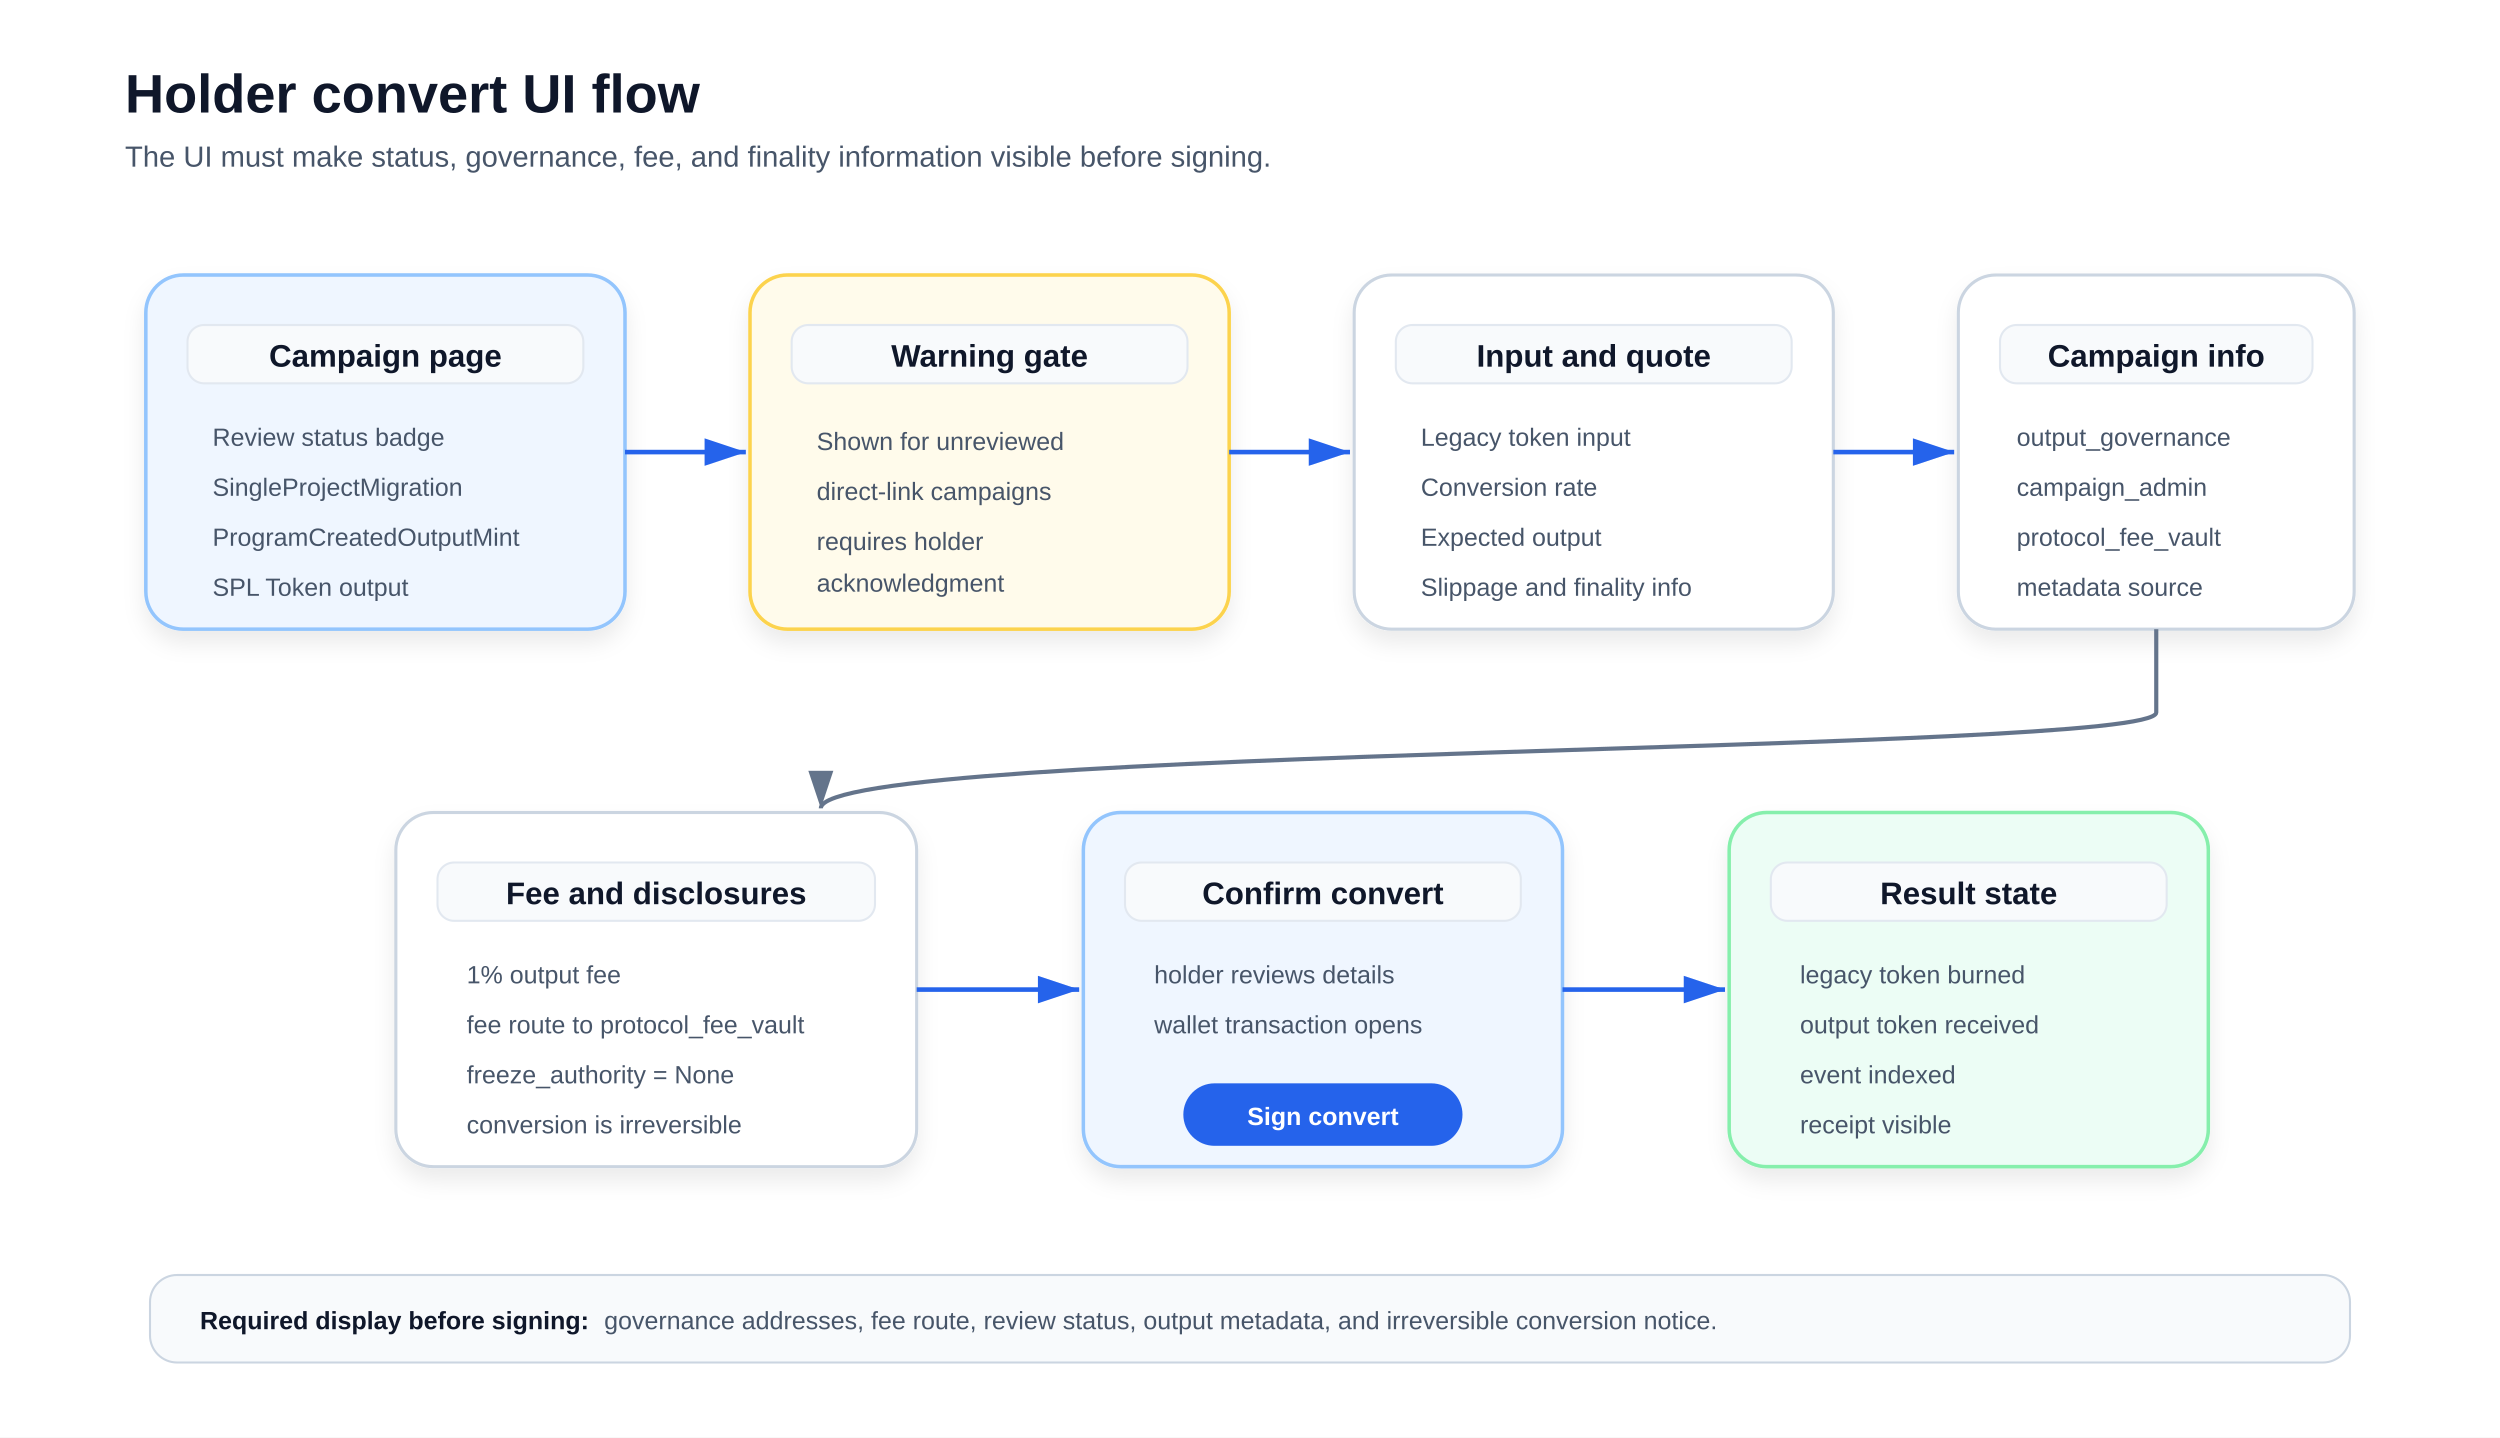
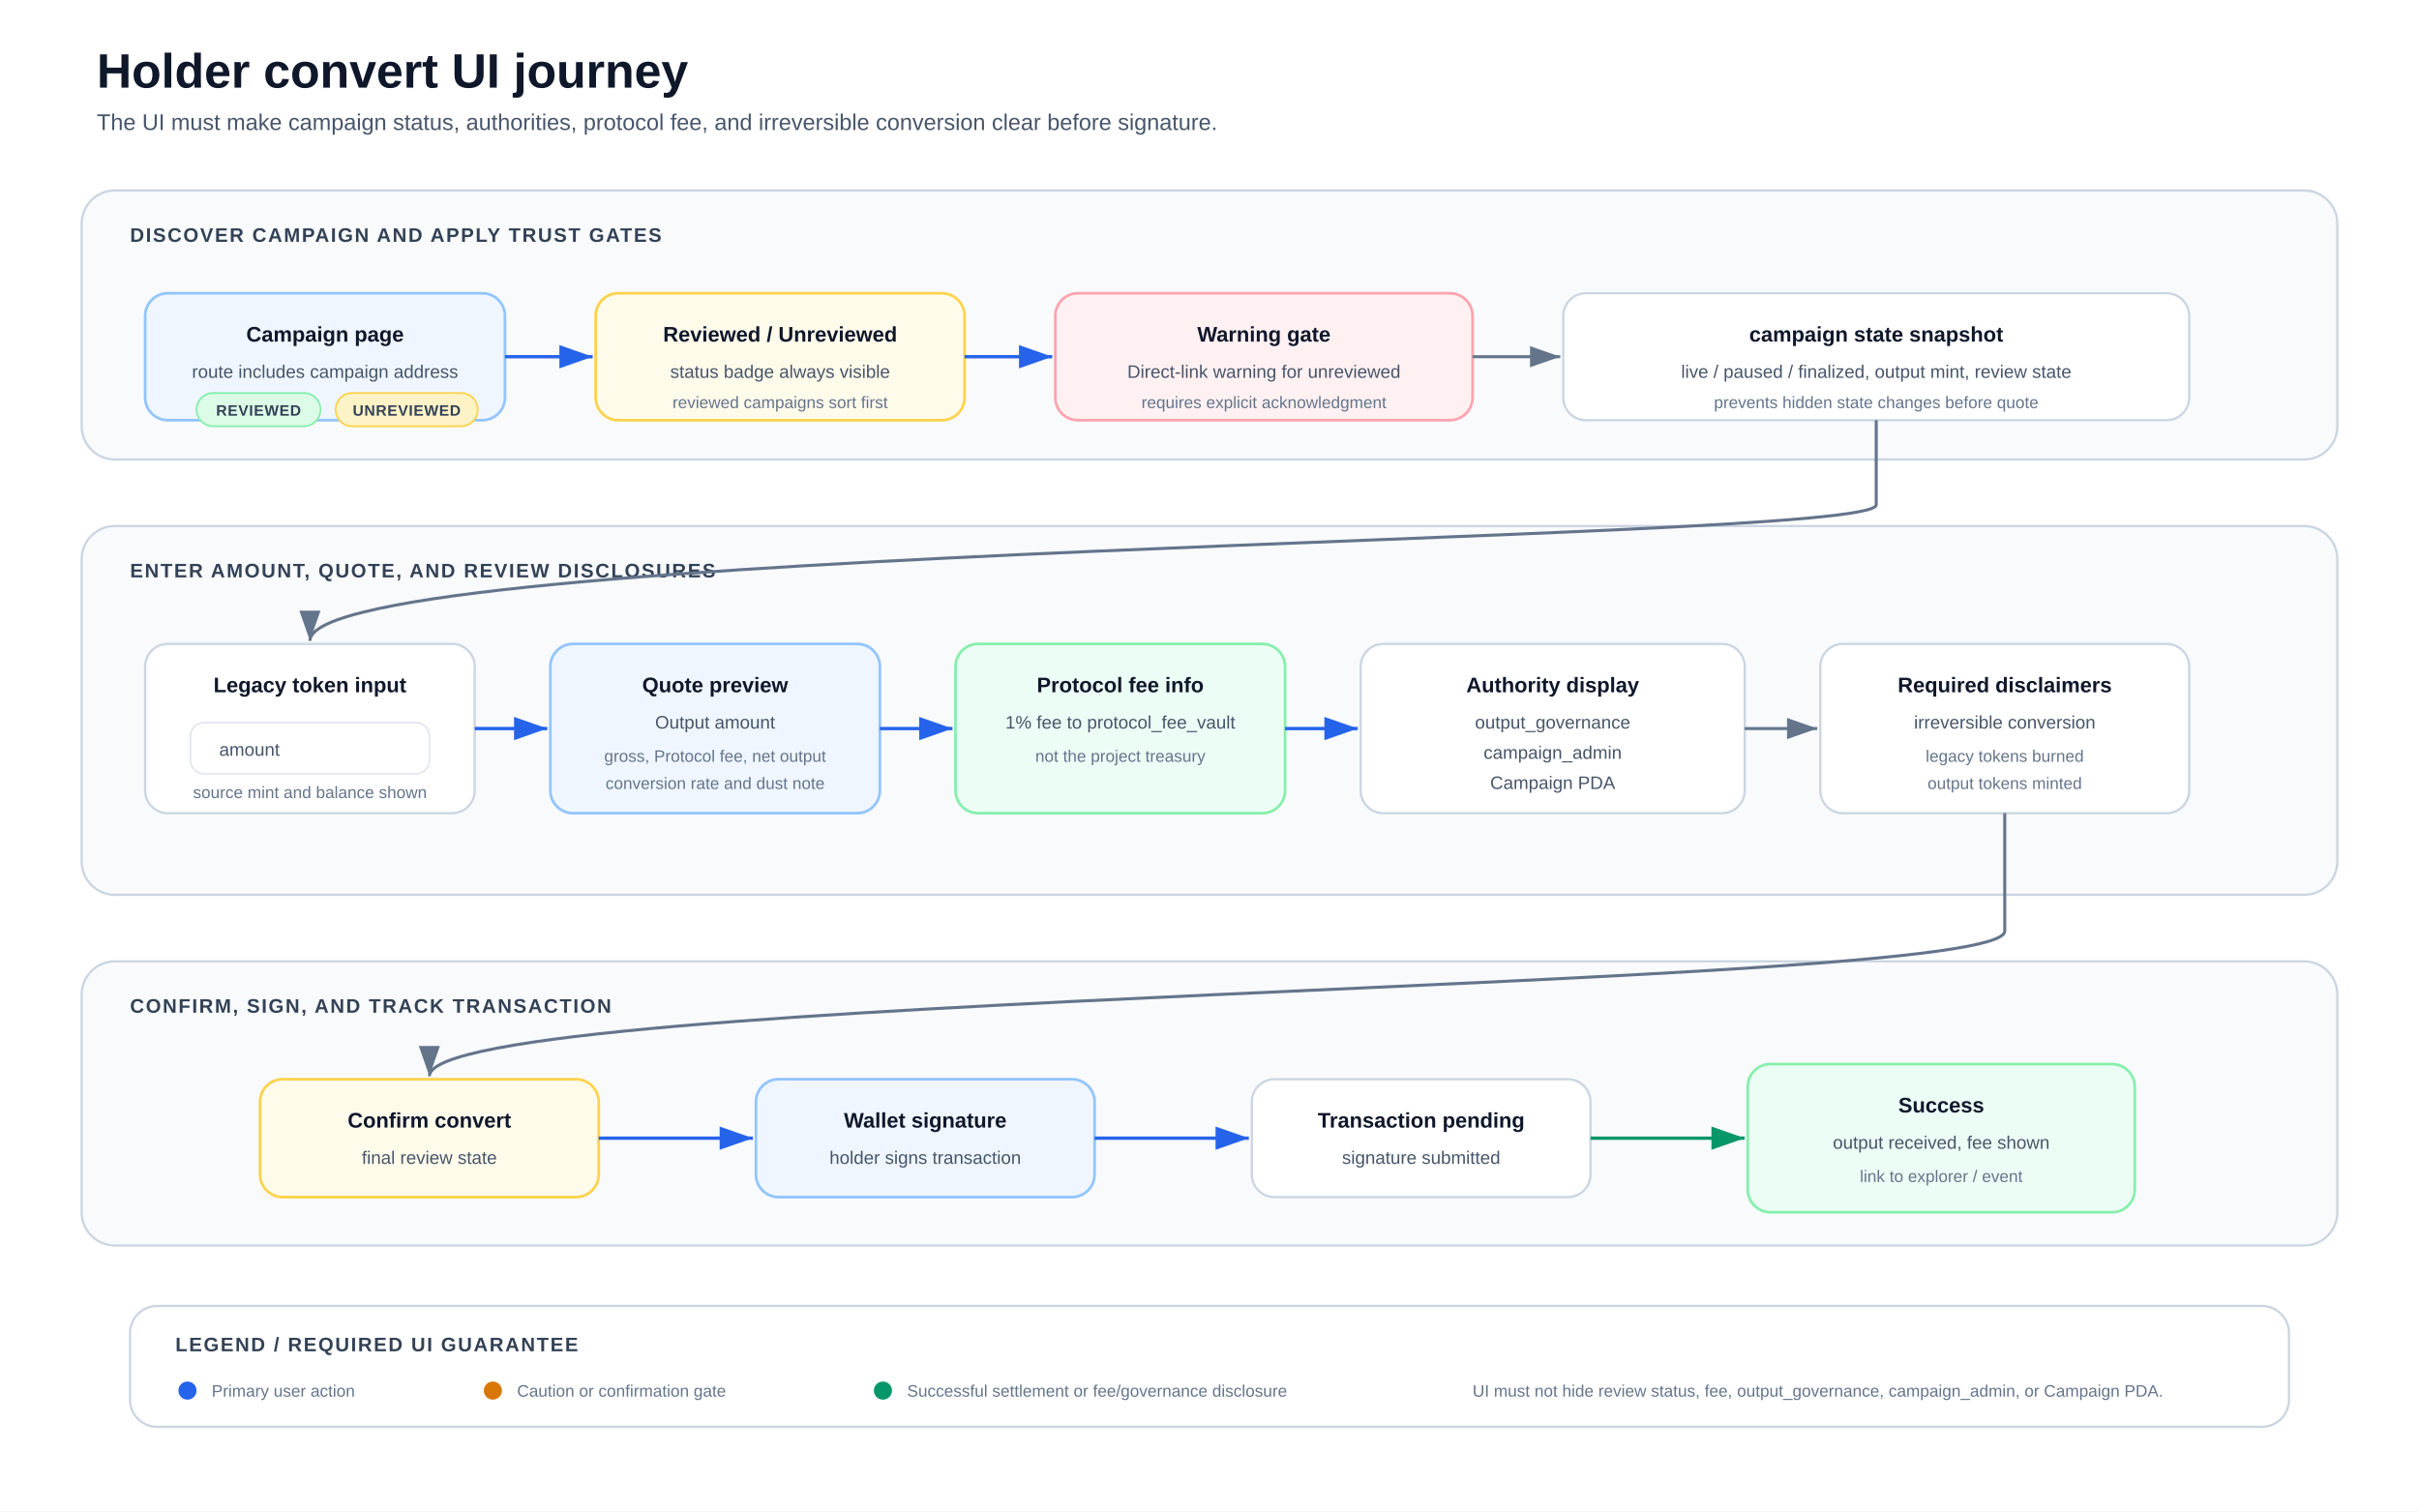
- <svg xmlns="http://www.w3.org/2000/svg" width="1200" height="690" viewBox="0 0 1200 690" role="img" aria-labelledby="title desc">
+ <svg xmlns="http://www.w3.org/2000/svg" width="1600" height="1000" viewBox="0 0 1600 1000" role="img" aria-labelledby="title desc">
  <defs>
    <style>
-       .bg { fill: #ffffff; }
-       .title { fill: #0f172a; font: 700 26px Arial, sans-serif; }
-       .subtitle { fill: #475569; font: 400 14px Arial, sans-serif; }
-       .screen { fill: #ffffff; stroke: #cbd5e1; stroke-width: 1.5; filter: url(#shadow); }
-       .screen-blue { fill: #eff6ff; stroke: #93c5fd; stroke-width: 1.7; filter: url(#shadow); }
-       .screen-amber { fill: #fffbeb; stroke: #fcd34d; stroke-width: 1.7; filter: url(#shadow); }
-       .screen-green { fill: #ecfdf5; stroke: #86efac; stroke-width: 1.7; filter: url(#shadow); }
-       .head { fill: #0f172a; font: 700 15px Arial, sans-serif; }
-       .body { fill: #475569; font: 400 12px Arial, sans-serif; }
-       .strong { fill: #0f172a; font: 700 12px Arial, sans-serif; }
-       .tab { fill: #f8fafc; stroke: #e2e8f0; stroke-width: 1; }
-       .button { fill: #2563eb; }
-       .button-text { fill: #ffffff; font: 700 12px Arial, sans-serif; }
-       .arrow { fill: none; stroke: #2563eb; stroke-width: 2.2; marker-end: url(#arrow); }
-       .arrow-muted { fill: none; stroke: #64748b; stroke-width: 2; marker-end: url(#arrow-muted); }
+       .title { fill:#0f172a; font:700 32px Arial, sans-serif; }
+       .subtitle { fill:#475569; font:400 15px Arial, sans-serif; }
+       .lane-title { fill:#334155; font:700 13px Arial, sans-serif; letter-spacing:.08em; }
+       .label { fill:#0f172a; font:700 14px Arial, sans-serif; }
+       .body { fill:#475569; font:400 12px Arial, sans-serif; }
+       .small { fill:#64748b; font:400 11px Arial, sans-serif; }
+       .lane { fill:#f8fafc; stroke:#cbd5e1; stroke-width:1.5; }
+       .panel { fill:#ffffff; stroke:#cbd5e1; stroke-width:1.5; }
+       .blue { fill:#eff6ff; stroke:#93c5fd; stroke-width:1.8; }
+       .green { fill:#ecfdf5; stroke:#86efac; stroke-width:1.8; }
+       .amber { fill:#fffbeb; stroke:#fcd34d; stroke-width:1.8; }
+       .rose { fill:#fff1f2; stroke:#fda4af; stroke-width:1.8; }
+       .field { fill:#ffffff; stroke:#e2e8f0; stroke-width:1.2; }
+       .badge-green { fill:#dcfce7; stroke:#86efac; stroke-width:1.2; }
+       .badge-amber { fill:#fef3c7; stroke:#fcd34d; stroke-width:1.2; }
+       .badge-text { fill:#334155; font:700 10px Arial, sans-serif; letter-spacing:.04em; }
+       .arrow { fill:none; stroke:#2563eb; stroke-width:2.2; marker-end:url(#arrow-blue); }
+       .arrow-green { fill:none; stroke:#059669; stroke-width:2.2; marker-end:url(#arrow-green); }
+       .arrow-muted { fill:none; stroke:#64748b; stroke-width:2; marker-end:url(#arrow-muted); }
    </style>
-     <filter id="shadow" x="-10%" y="-10%" width="120%" height="125%">
-       <feDropShadow dx="0" dy="6" stdDeviation="5" flood-color="#0f172a" flood-opacity=".08" />
-     </filter>
-     <marker id="arrow" markerWidth="10" markerHeight="10" refX="9" refY="3" orient="auto" markerUnits="strokeWidth">
-       <path d="M0,0 L9,3 L0,6 Z" fill="#2563eb" />
+     <marker id="arrow-blue" markerWidth="11" markerHeight="11" refX="10" refY="3.5" orient="auto" markerUnits="strokeWidth">
+       <path d="M0,0 L10,3.5 L0,7 Z" fill="#2563eb" />
    </marker>
-     <marker id="arrow-muted" markerWidth="10" markerHeight="10" refX="9" refY="3" orient="auto" markerUnits="strokeWidth">
-       <path d="M0,0 L9,3 L0,6 Z" fill="#64748b" />
+     <marker id="arrow-green" markerWidth="11" markerHeight="11" refX="10" refY="3.5" orient="auto" markerUnits="strokeWidth">
+       <path d="M0,0 L10,3.5 L0,7 Z" fill="#059669" />
+     </marker>
+     <marker id="arrow-muted" markerWidth="11" markerHeight="11" refX="10" refY="3.5" orient="auto" markerUnits="strokeWidth">
+       <path d="M0,0 L10,3.5 L0,7 Z" fill="#64748b" />
    </marker>
  </defs>
-   <rect class="bg" width="1200" height="690" />
-   <text class="title" x="60" y="54">Holder convert UI flow</text>
-   <text class="subtitle" x="60" y="80">The UI must make status, governance, fee, and finality information visible before signing.</text>
-   <g transform="translate(70 132)">
-     <rect class="screen-blue" width="230" height="170" rx="18" />
-     <rect class="tab" x="20" y="24" width="190" height="28" rx="8" />
-     <text class="head" x="115" y="44" text-anchor="middle">Campaign page</text>
-     <text class="body" x="32" y="82">Review status badge</text>
-     <text class="body" x="32" y="106">SingleProjectMigration</text>
-     <text class="body" x="32" y="130">ProgramCreatedOutputMint</text>
-     <text class="body" x="32" y="154">SPL Token output</text>
-   </g>
-   <g transform="translate(360 132)">
-     <rect class="screen-amber" width="230" height="170" rx="18" />
-     <rect class="tab" x="20" y="24" width="190" height="28" rx="8" />
-     <text class="head" x="115" y="44" text-anchor="middle">Warning gate</text>
-     <text class="body" x="32" y="84">Shown for unreviewed</text>
-     <text class="body" x="32" y="108">direct-link campaigns</text>
-     <text class="body" x="32" y="132">requires holder</text>
-     <text class="body" x="32" y="152">acknowledgment</text>
-   </g>
-   <g transform="translate(650 132)">
-     <rect class="screen" width="230" height="170" rx="18" />
-     <rect class="tab" x="20" y="24" width="190" height="28" rx="8" />
-     <text class="head" x="115" y="44" text-anchor="middle">Input and quote</text>
-     <text class="body" x="32" y="82">Legacy token input</text>
-     <text class="body" x="32" y="106">Conversion rate</text>
-     <text class="body" x="32" y="130">Expected output</text>
-     <text class="body" x="32" y="154">Slippage and finality info</text>
-   </g>
-   <g transform="translate(940 132)">
-     <rect class="screen" width="190" height="170" rx="18" />
-     <rect class="tab" x="20" y="24" width="150" height="28" rx="8" />
-     <text class="head" x="95" y="44" text-anchor="middle">Campaign info</text>
-     <text class="body" x="28" y="82">output_governance</text>
-     <text class="body" x="28" y="106">campaign_admin</text>
-     <text class="body" x="28" y="130">protocol_fee_vault</text>
-     <text class="body" x="28" y="154">metadata source</text>
-   </g>
-   <g transform="translate(190 390)">
-     <rect class="screen" width="250" height="170" rx="18" />
-     <rect class="tab" x="20" y="24" width="210" height="28" rx="8" />
-     <text class="head" x="125" y="44" text-anchor="middle">Fee and disclosures</text>
-     <text class="body" x="34" y="82">1% output fee</text>
-     <text class="body" x="34" y="106">fee route to protocol_fee_vault</text>
-     <text class="body" x="34" y="130">freeze_authority = None</text>
-     <text class="body" x="34" y="154">conversion is irreversible</text>
-   </g>
-   <g transform="translate(520 390)">
-     <rect class="screen-blue" width="230" height="170" rx="18" />
-     <rect class="tab" x="20" y="24" width="190" height="28" rx="8" />
-     <text class="head" x="115" y="44" text-anchor="middle">Confirm convert</text>
-     <text class="body" x="34" y="82">holder reviews details</text>
-     <text class="body" x="34" y="106">wallet transaction opens</text>
-     <rect class="button" x="48" y="130" width="134" height="30" rx="15" />
-     <text class="button-text" x="115" y="150" text-anchor="middle">Sign convert</text>
-   </g>
-   <g transform="translate(830 390)">
-     <rect class="screen-green" width="230" height="170" rx="18" />
-     <rect class="tab" x="20" y="24" width="190" height="28" rx="8" />
-     <text class="head" x="115" y="44" text-anchor="middle">Result state</text>
-     <text class="body" x="34" y="82">legacy token burned</text>
-     <text class="body" x="34" y="106">output token received</text>
-     <text class="body" x="34" y="130">event indexed</text>
-     <text class="body" x="34" y="154">receipt visible</text>
-   </g>
-   <path class="arrow" d="M300 217 H358" />
-   <path class="arrow" d="M590 217 H648" />
-   <path class="arrow" d="M880 217 H938" />
-   <path class="arrow-muted" d="M1035 302 V342 C1035 362 394 358 394 388" />
-   <path class="arrow" d="M440 475 H518" />
-   <path class="arrow" d="M750 475 H828" />
-   <rect x="72" y="612" width="1056" height="42" rx="13" fill="#f8fafc" stroke="#cbd5e1" />
-   <text class="strong" x="96" y="638">Required display before signing:</text>
-   <text class="body" x="290" y="638">governance addresses, fee route, review status, output metadata, and irreversible conversion notice.</text>
+   <rect width="100%" height="100%" fill="#ffffff" />
+   <text class="title" x="64" y="58">Holder convert UI journey</text>
+   <text class="subtitle" x="64" y="86">The UI must make campaign status, authorities, protocol fee, and irreversible conversion clear before signature.</text>
+   <rect class="lane" x="54" y="126" width="1492" height="178" rx="22" />
+   <text class="lane-title" x="86" y="160">DISCOVER CAMPAIGN AND APPLY TRUST GATES</text>
+   <rect class="blue" x="96" y="194" width="238" height="84" rx="15" />
+   <text class="label" x="215" y="226" text-anchor="middle">Campaign page</text>
+   <text class="body" x="215" y="250" text-anchor="middle">route includes campaign address</text>
+   <rect class="badge-green" x="130" y="260" width="82" height="22" rx="11" />
+   <text class="badge-text" x="171" y="275" text-anchor="middle">REVIEWED</text>
+   <rect class="badge-amber" x="222" y="260" width="94" height="22" rx="11" />
+   <text class="badge-text" x="269" y="275" text-anchor="middle">UNREVIEWED</text>
+   <rect class="amber" x="394" y="194" width="244" height="84" rx="15" />
+   <text class="label" x="516" y="226" text-anchor="middle">Reviewed / Unreviewed</text>
+   <text class="body" x="516" y="250" text-anchor="middle">status badge always visible</text>
+   <text class="small" x="516" y="270" text-anchor="middle">reviewed campaigns sort first</text>
+   <rect class="rose" x="698" y="194" width="276" height="84" rx="15" />
+   <text class="label" x="836" y="226" text-anchor="middle">Warning gate</text>
+   <text class="body" x="836" y="250" text-anchor="middle">Direct-link warning for unreviewed</text>
+   <text class="small" x="836" y="270" text-anchor="middle">requires explicit acknowledgment</text>
+   <rect class="panel" x="1034" y="194" width="414" height="84" rx="15" />
+   <text class="label" x="1241" y="226" text-anchor="middle">campaign state snapshot</text>
+   <text class="body" x="1241" y="250" text-anchor="middle">live / paused / finalized, output mint, review state</text>
+   <text class="small" x="1241" y="270" text-anchor="middle">prevents hidden state changes before quote</text>
+   <rect class="lane" x="54" y="348" width="1492" height="244" rx="22" />
+   <text class="lane-title" x="86" y="382">ENTER AMOUNT, QUOTE, AND REVIEW DISCLOSURES</text>
+   <rect class="panel" x="96" y="426" width="218" height="112" rx="15" />
+   <text class="label" x="205" y="458" text-anchor="middle">Legacy token input</text>
+   <rect class="field" x="126" y="478" width="158" height="34" rx="9" />
+   <text class="body" x="145" y="500">amount</text>
+   <text class="small" x="205" y="528" text-anchor="middle">source mint and balance shown</text>
+   <rect class="blue" x="364" y="426" width="218" height="112" rx="15" />
+   <text class="label" x="473" y="458" text-anchor="middle">Quote preview</text>
+   <text class="body" x="473" y="482" text-anchor="middle">Output amount</text>
+   <text class="small" x="473" y="504" text-anchor="middle">gross, Protocol fee, net output</text>
+   <text class="small" x="473" y="522" text-anchor="middle">conversion rate and dust note</text>
+   <rect class="green" x="632" y="426" width="218" height="112" rx="15" />
+   <text class="label" x="741" y="458" text-anchor="middle">Protocol fee info</text>
+   <text class="body" x="741" y="482" text-anchor="middle">1% fee to protocol_fee_vault</text>
+   <text class="small" x="741" y="504" text-anchor="middle">not the project treasury</text>
+   <rect class="panel" x="900" y="426" width="254" height="112" rx="15" />
+   <text class="label" x="1027" y="458" text-anchor="middle">Authority display</text>
+   <text class="body" x="1027" y="482" text-anchor="middle">output_governance</text>
+   <text class="body" x="1027" y="502" text-anchor="middle">campaign_admin</text>
+   <text class="body" x="1027" y="522" text-anchor="middle">Campaign PDA</text>
+   <rect class="panel" x="1204" y="426" width="244" height="112" rx="15" />
+   <text class="label" x="1326" y="458" text-anchor="middle">Required disclaimers</text>
+   <text class="body" x="1326" y="482" text-anchor="middle">irreversible conversion</text>
+   <text class="small" x="1326" y="504" text-anchor="middle">legacy tokens burned</text>
+   <text class="small" x="1326" y="522" text-anchor="middle">output tokens minted</text>
+   <rect class="lane" x="54" y="636" width="1492" height="188" rx="22" />
+   <text class="lane-title" x="86" y="670">CONFIRM, SIGN, AND TRACK TRANSACTION</text>
+   <rect class="amber" x="172" y="714" width="224" height="78" rx="15" />
+   <text class="label" x="284" y="746" text-anchor="middle">Confirm convert</text>
+   <text class="body" x="284" y="770" text-anchor="middle">final review state</text>
+   <rect class="blue" x="500" y="714" width="224" height="78" rx="15" />
+   <text class="label" x="612" y="746" text-anchor="middle">Wallet signature</text>
+   <text class="body" x="612" y="770" text-anchor="middle">holder signs transaction</text>
+   <rect class="panel" x="828" y="714" width="224" height="78" rx="15" />
+   <text class="label" x="940" y="746" text-anchor="middle">Transaction pending</text>
+   <text class="body" x="940" y="770" text-anchor="middle">signature submitted</text>
+   <rect class="green" x="1156" y="704" width="256" height="98" rx="15" />
+   <text class="label" x="1284" y="736" text-anchor="middle">Success</text>
+   <text class="body" x="1284" y="760" text-anchor="middle">output received, fee shown</text>
+   <text class="small" x="1284" y="782" text-anchor="middle">link to explorer / event</text>
+   <path class="arrow" d="M334 236 H392" />
+   <path class="arrow" d="M638 236 H696" />
+   <path class="arrow-muted" d="M974 236 H1032" />
+   <path class="arrow-muted" d="M1241 278 V334 C1241 360 205 360 205 424" />
+   <path class="arrow" d="M314 482 H362" />
+   <path class="arrow" d="M582 482 H630" />
+   <path class="arrow" d="M850 482 H898" />
+   <path class="arrow-muted" d="M1154 482 H1202" />
+   <path class="arrow-muted" d="M1326 538 V616 C1326 656 284 656 284 712" />
+   <path class="arrow" d="M396 753 H498" />
+   <path class="arrow" d="M724 753 H826" />
+   <path class="arrow-green" d="M1052 753 H1154" />
+   <rect class="panel" x="86" y="864" width="1428" height="80" rx="18" />
+   <text class="lane-title" x="116" y="894">LEGEND / REQUIRED UI GUARANTEE</text>
+   <circle cx="124" cy="920" r="6" fill="#2563eb" />
+   <text class="small" x="140" y="924">Primary user action</text>
+   <circle cx="326" cy="920" r="6" fill="#d97706" />
+   <text class="small" x="342" y="924">Caution or confirmation gate</text>
+   <circle cx="584" cy="920" r="6" fill="#059669" />
+   <text class="small" x="600" y="924">Successful settlement or fee/governance disclosure</text>
+   <text class="small" x="974" y="924">UI must not hide review status, fee, output_governance, campaign_admin, or Campaign PDA.</text>
</svg>
